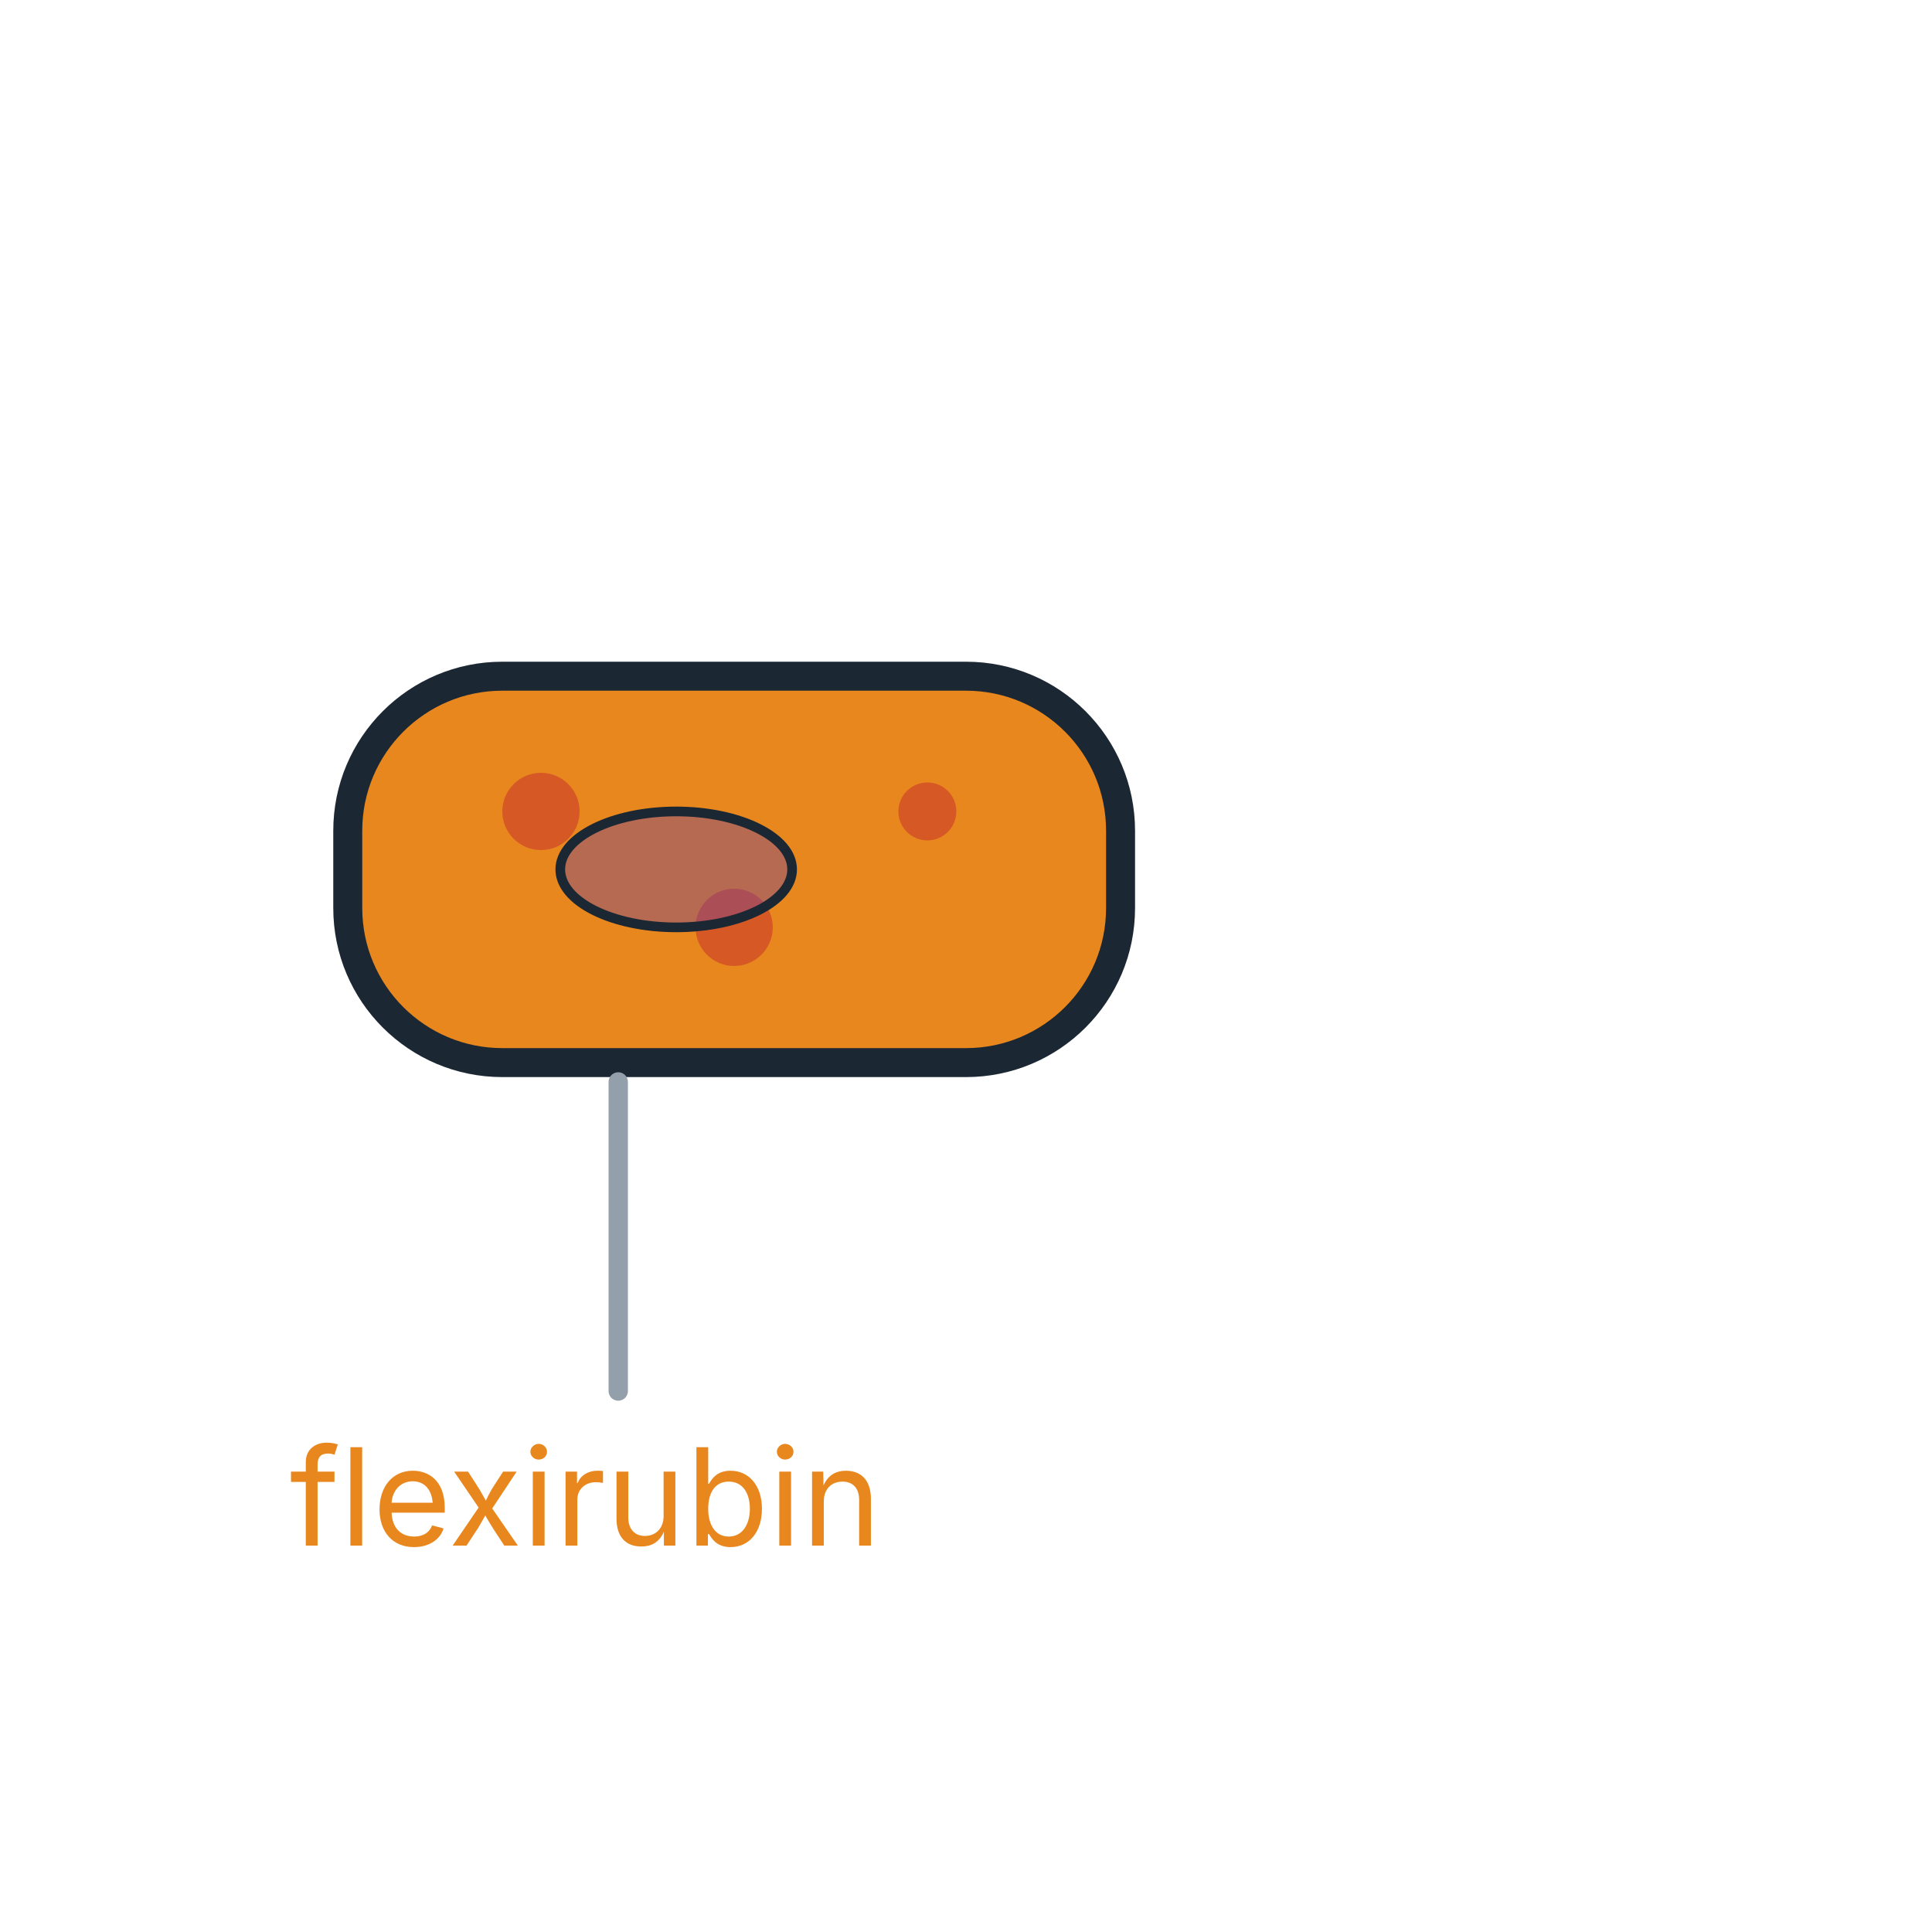
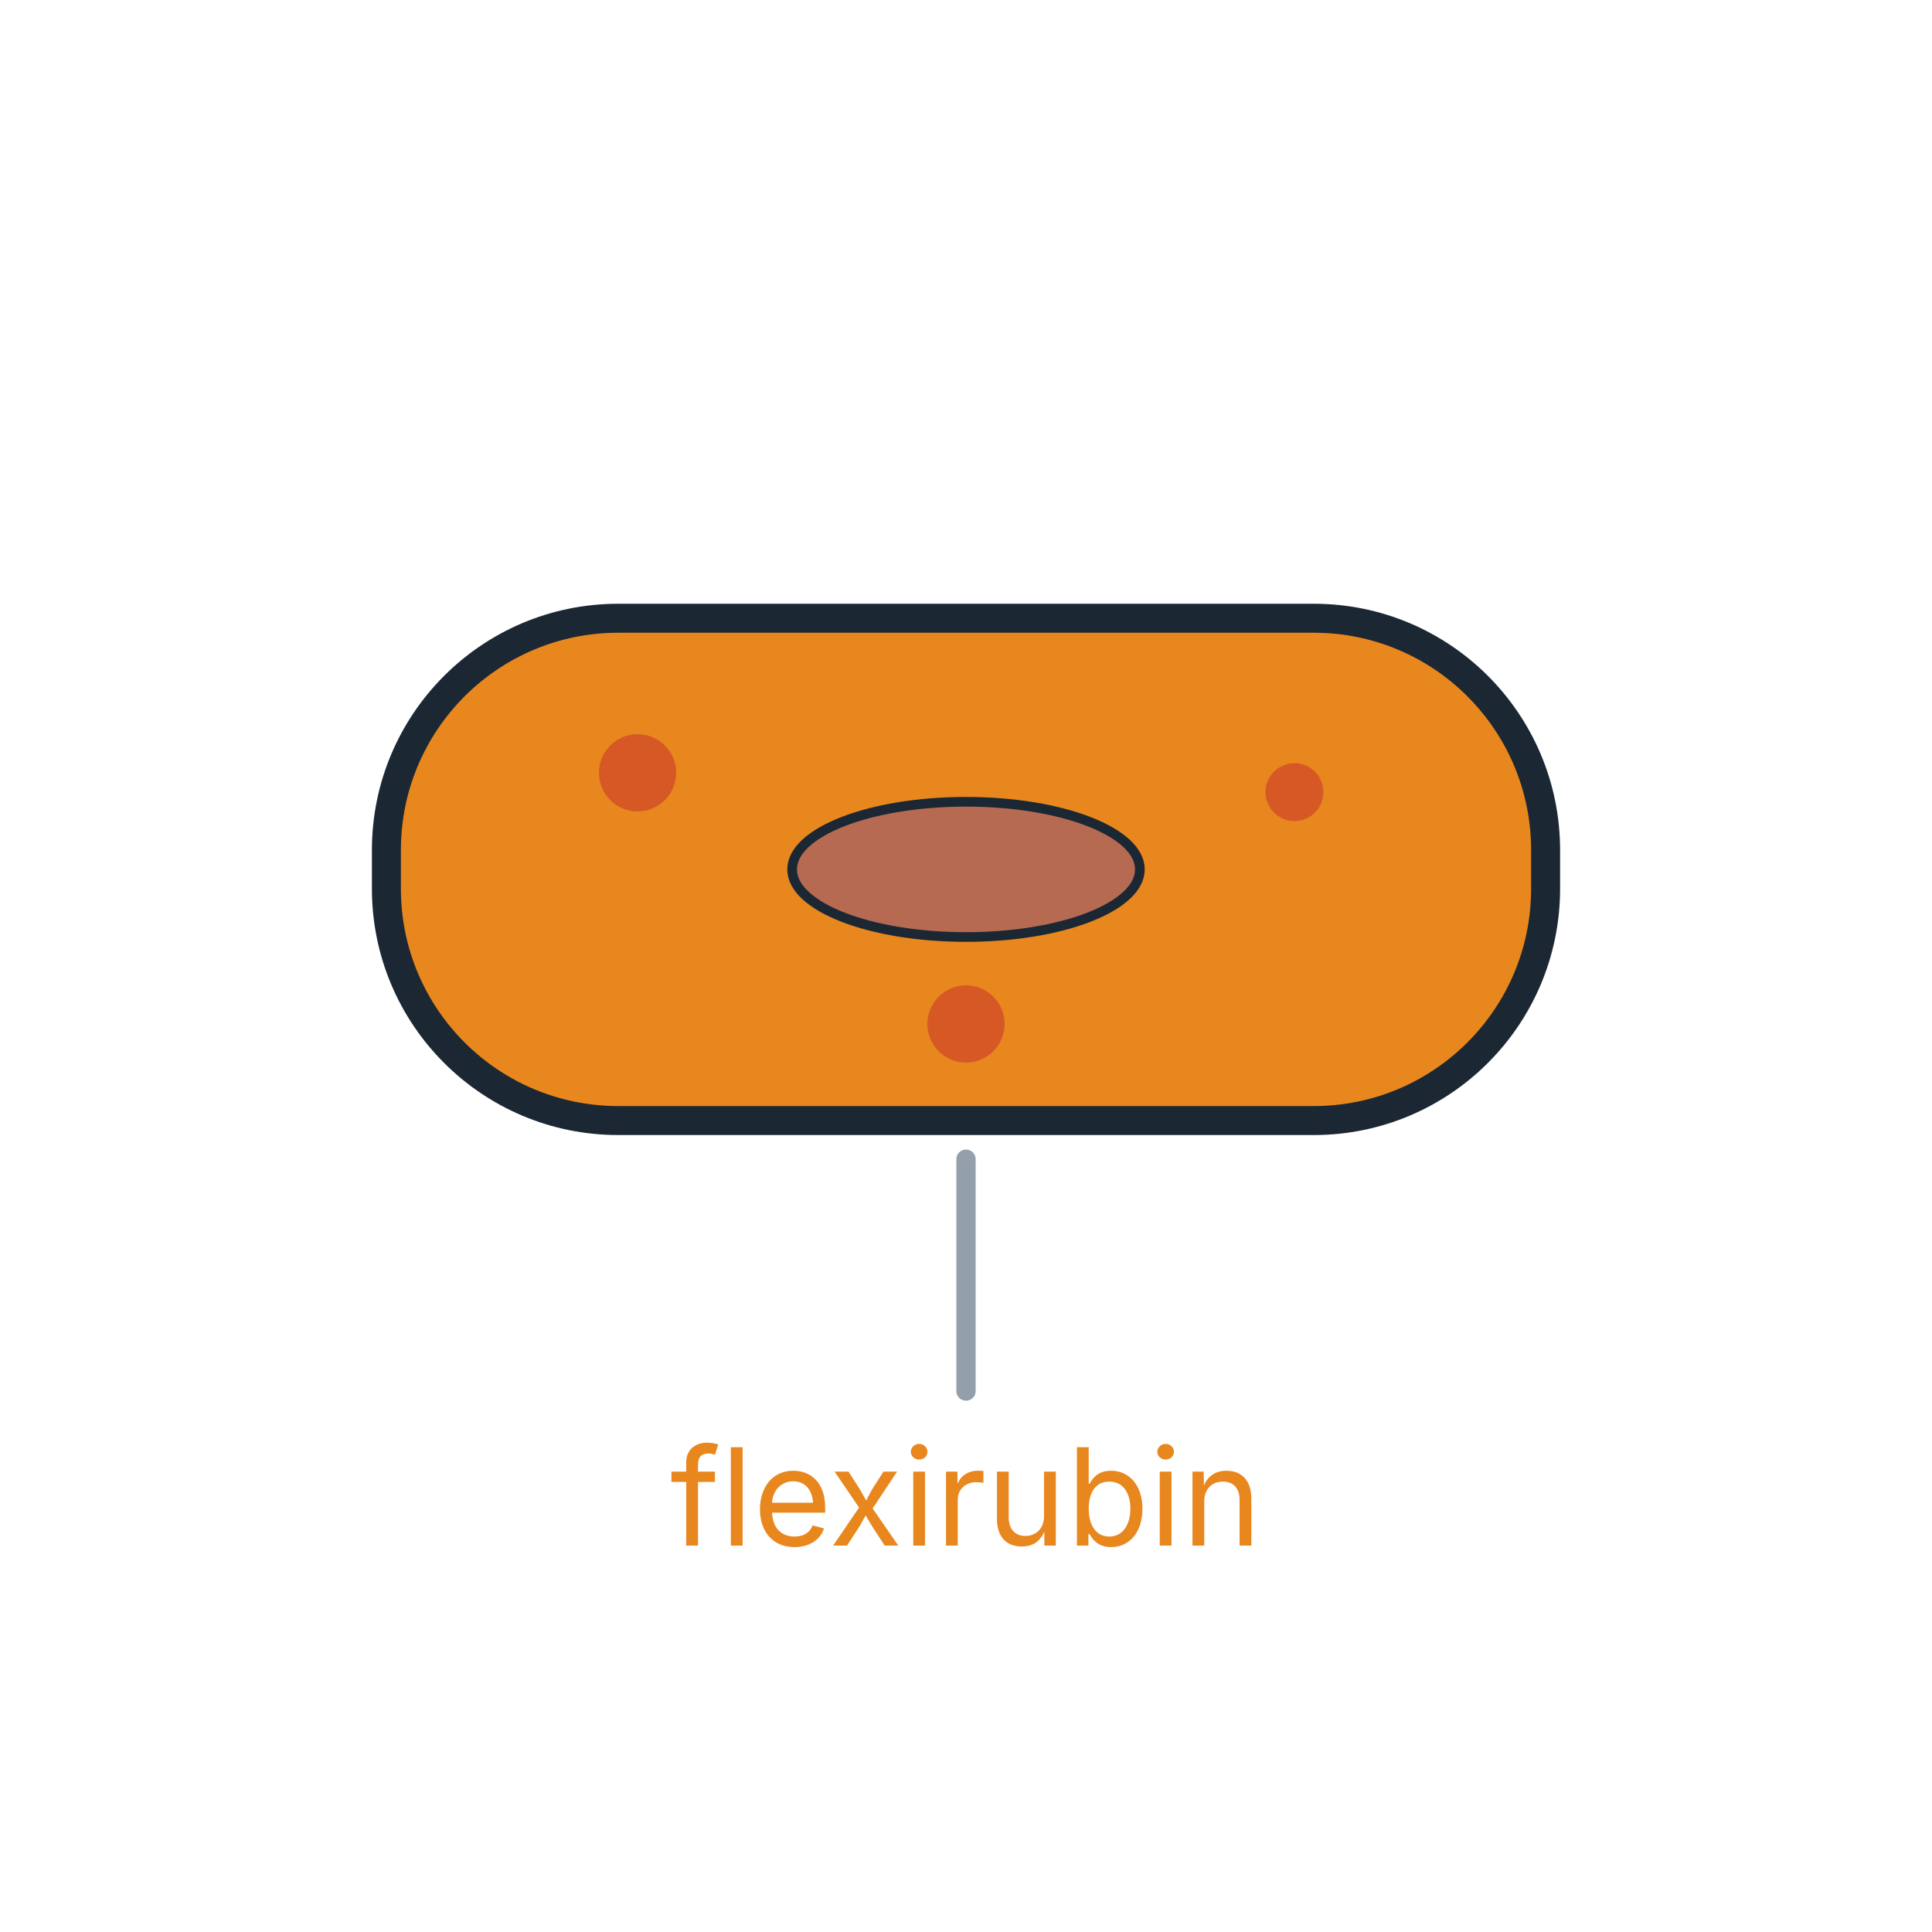
<svg xmlns="http://www.w3.org/2000/svg" viewBox="0 0 100 100" width="100" height="100" class="pp-icon pp-morphology" role="img" aria-labelledby="t-chryseobacterium d-chryseobacterium" data-license="CC-BY-4.0" data-copyright="ZengZichao">
  <g id="layer-body" data-name="body">
-     <rect x="18" y="35" width="40" height="20" rx="8" fill="#E8871E" data-pp="mge" stroke="#1B2733" stroke-width="1.5" />
-     <circle cx="28" cy="42" r="2" fill="#C42D2D" data-pp="alert" fill-opacity="0.5" />
-     <circle cx="38" cy="48" r="2" fill="#C42D2D" data-pp="alert" fill-opacity="0.5" />
-     <circle cx="48" cy="42" r="1.5" fill="#C42D2D" data-pp="alert" fill-opacity="0.5" />
-     <ellipse cx="35" cy="45" rx="6" ry="3" fill="#6C3FA0" data-pp="gene" stroke="#1B2733" stroke-width="0.5" fill-opacity="0.4" />
+     <rect x="20" y="32" width="60" height="26" rx="12" fill="#E8871E" data-pp="mge" stroke="#1B2733" stroke-width="1.5" />
+     <circle cx="33" cy="40" r="2" fill="#C42D2D" data-pp="alert" fill-opacity="0.5" />
+     <circle cx="50" cy="53" r="2" fill="#C42D2D" data-pp="alert" fill-opacity="0.5" />
+     <circle cx="67" cy="41" r="1.5" fill="#C42D2D" data-pp="alert" fill-opacity="0.5" />
+     <ellipse cx="50" cy="45" rx="9" ry="3.5" fill="#6C3FA0" data-pp="gene" stroke="#1B2733" stroke-width="0.5" fill-opacity="0.4" />
  </g>
  <g id="layer-annotation" data-name="annotation">
-     <line x1="32" y1="72" x2="32" y2="56" stroke="#93A0AC" stroke-width="1" data-pp="muted" stroke-linecap="round" />
-     <text x="15" y="80" font-size="7" font-family="Inter,Helvetica,Arial,sans-serif" fill="#E8871E" data-pp="mge">flexirubin</text>
+     <line x1="50" y1="72" x2="50" y2="60" stroke="#93A0AC" stroke-width="1" data-pp="muted" stroke-linecap="round" />
+     <text x="50" y="80" font-size="7" font-family="Inter,Helvetica,Arial,sans-serif" fill="#E8871E" data-pp="mge" text-anchor="middle">flexirubin</text>
  </g>
</svg>
